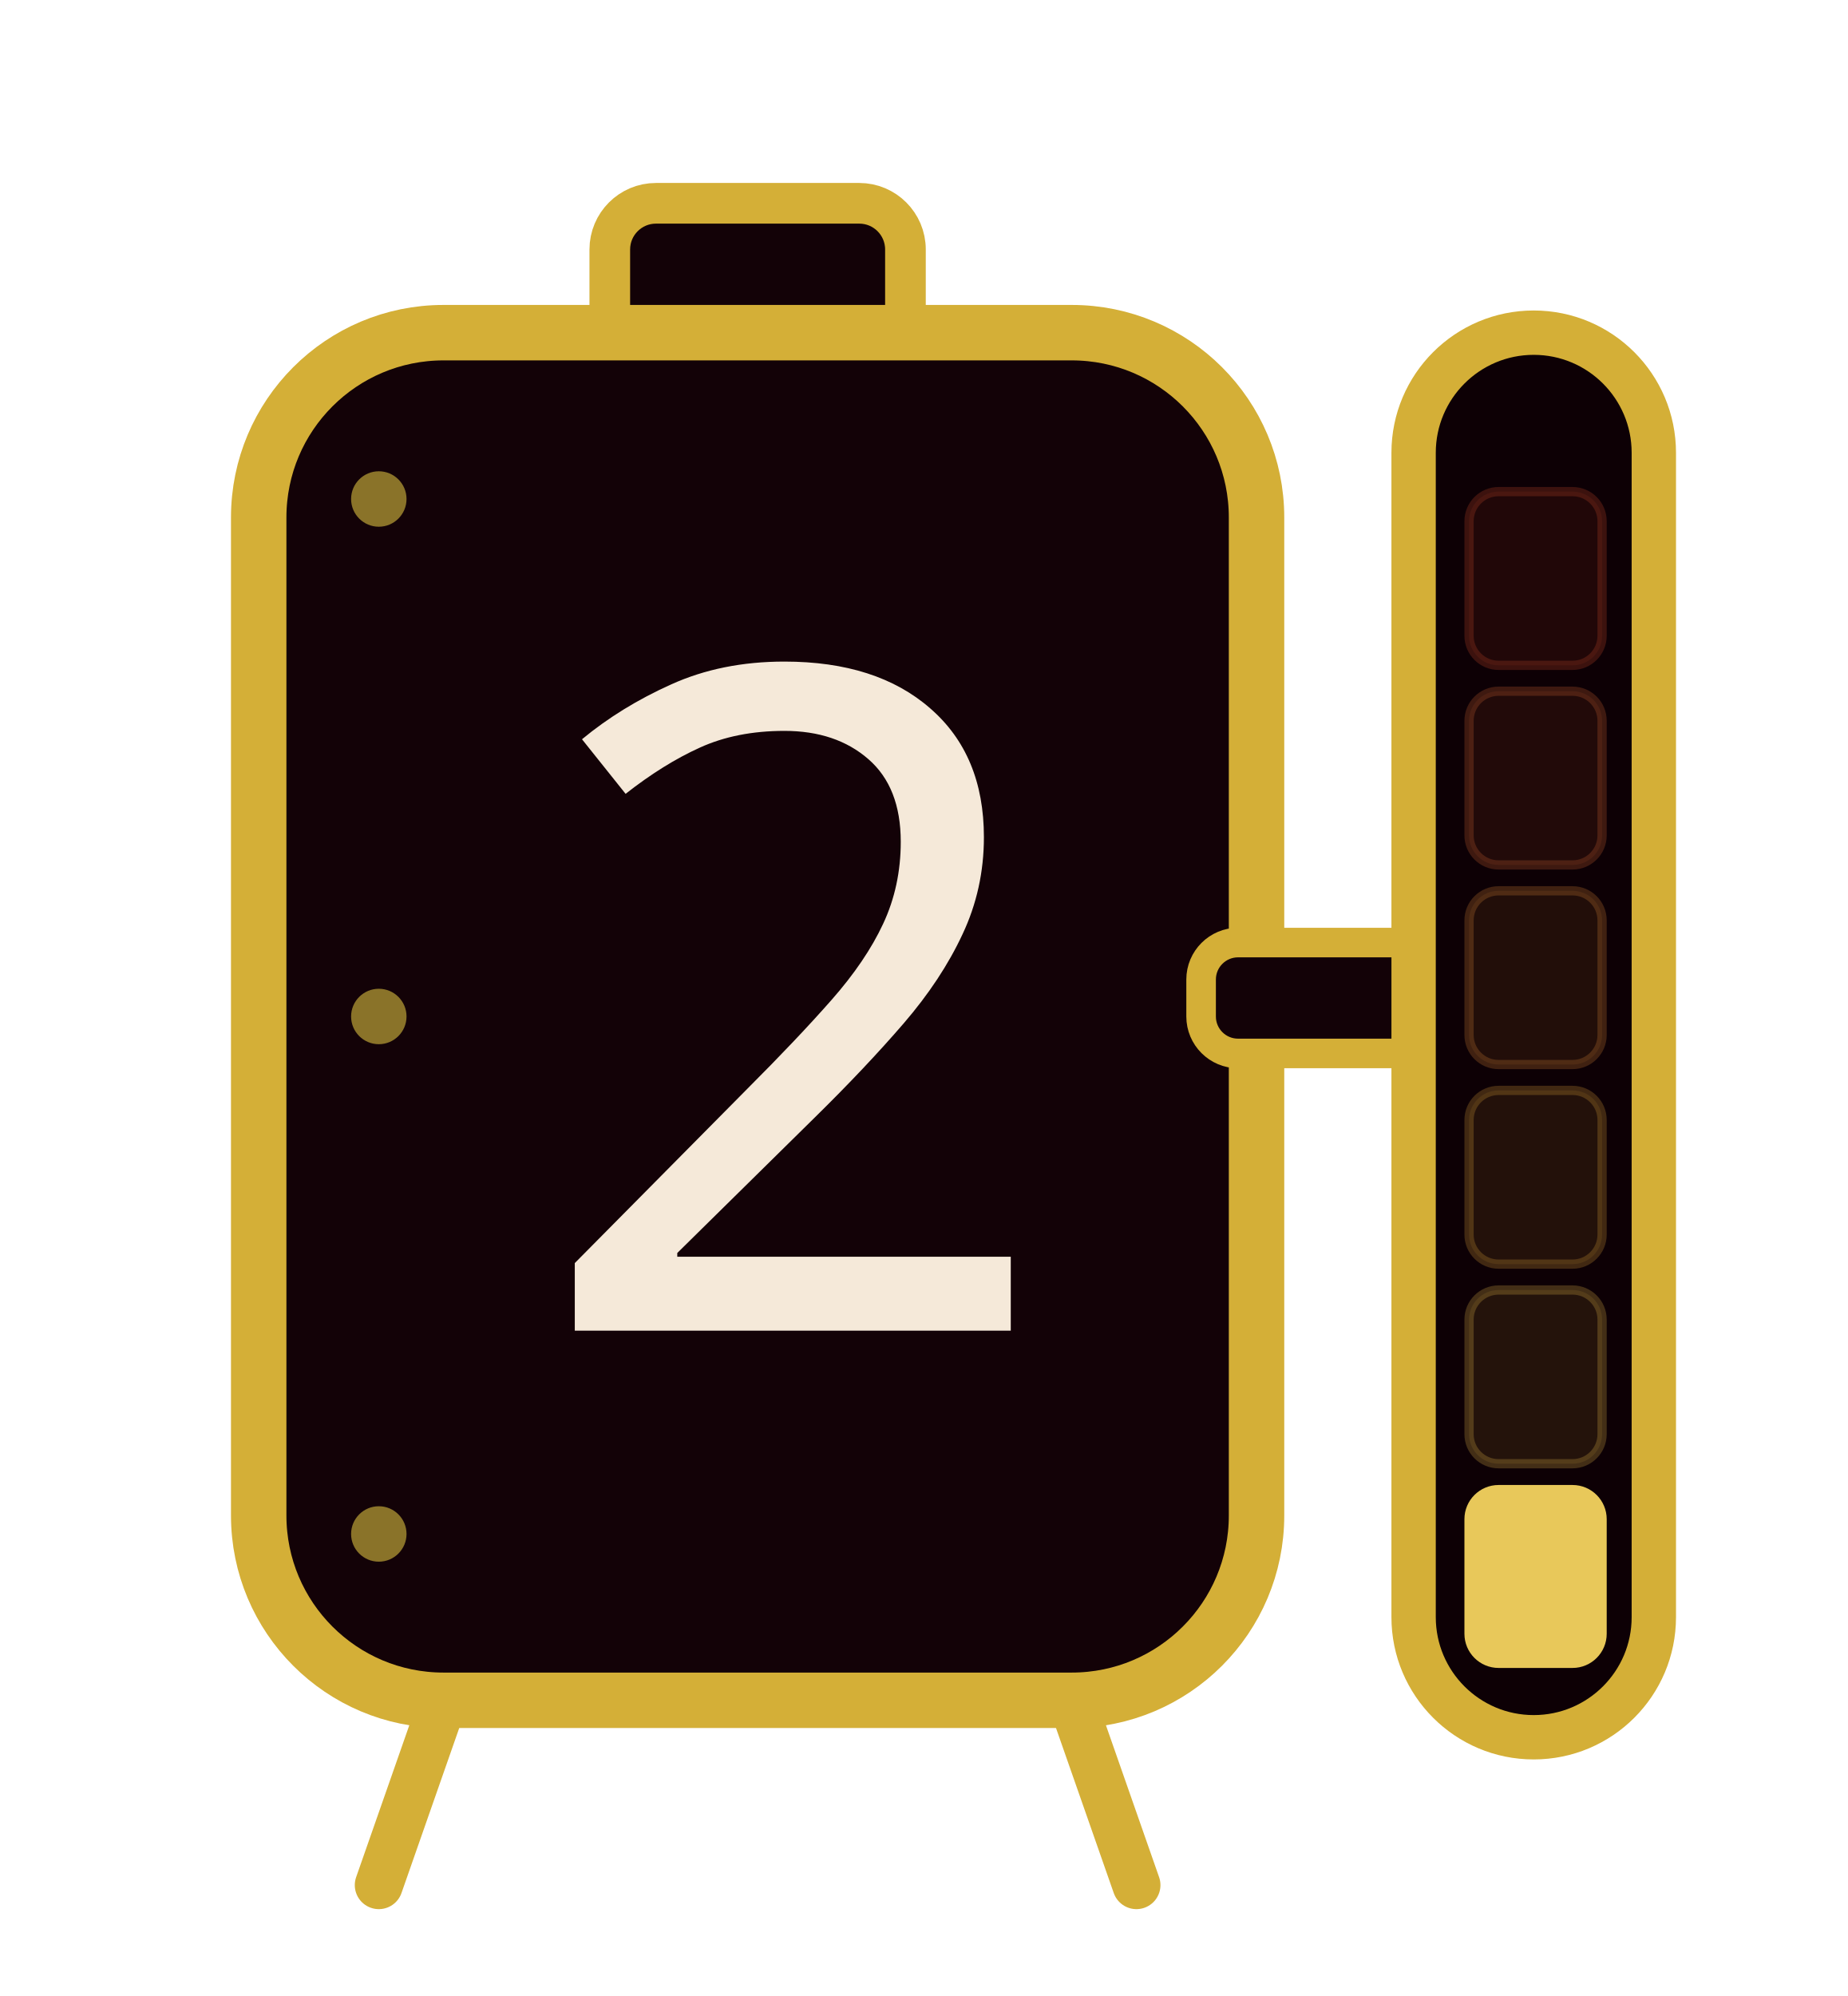
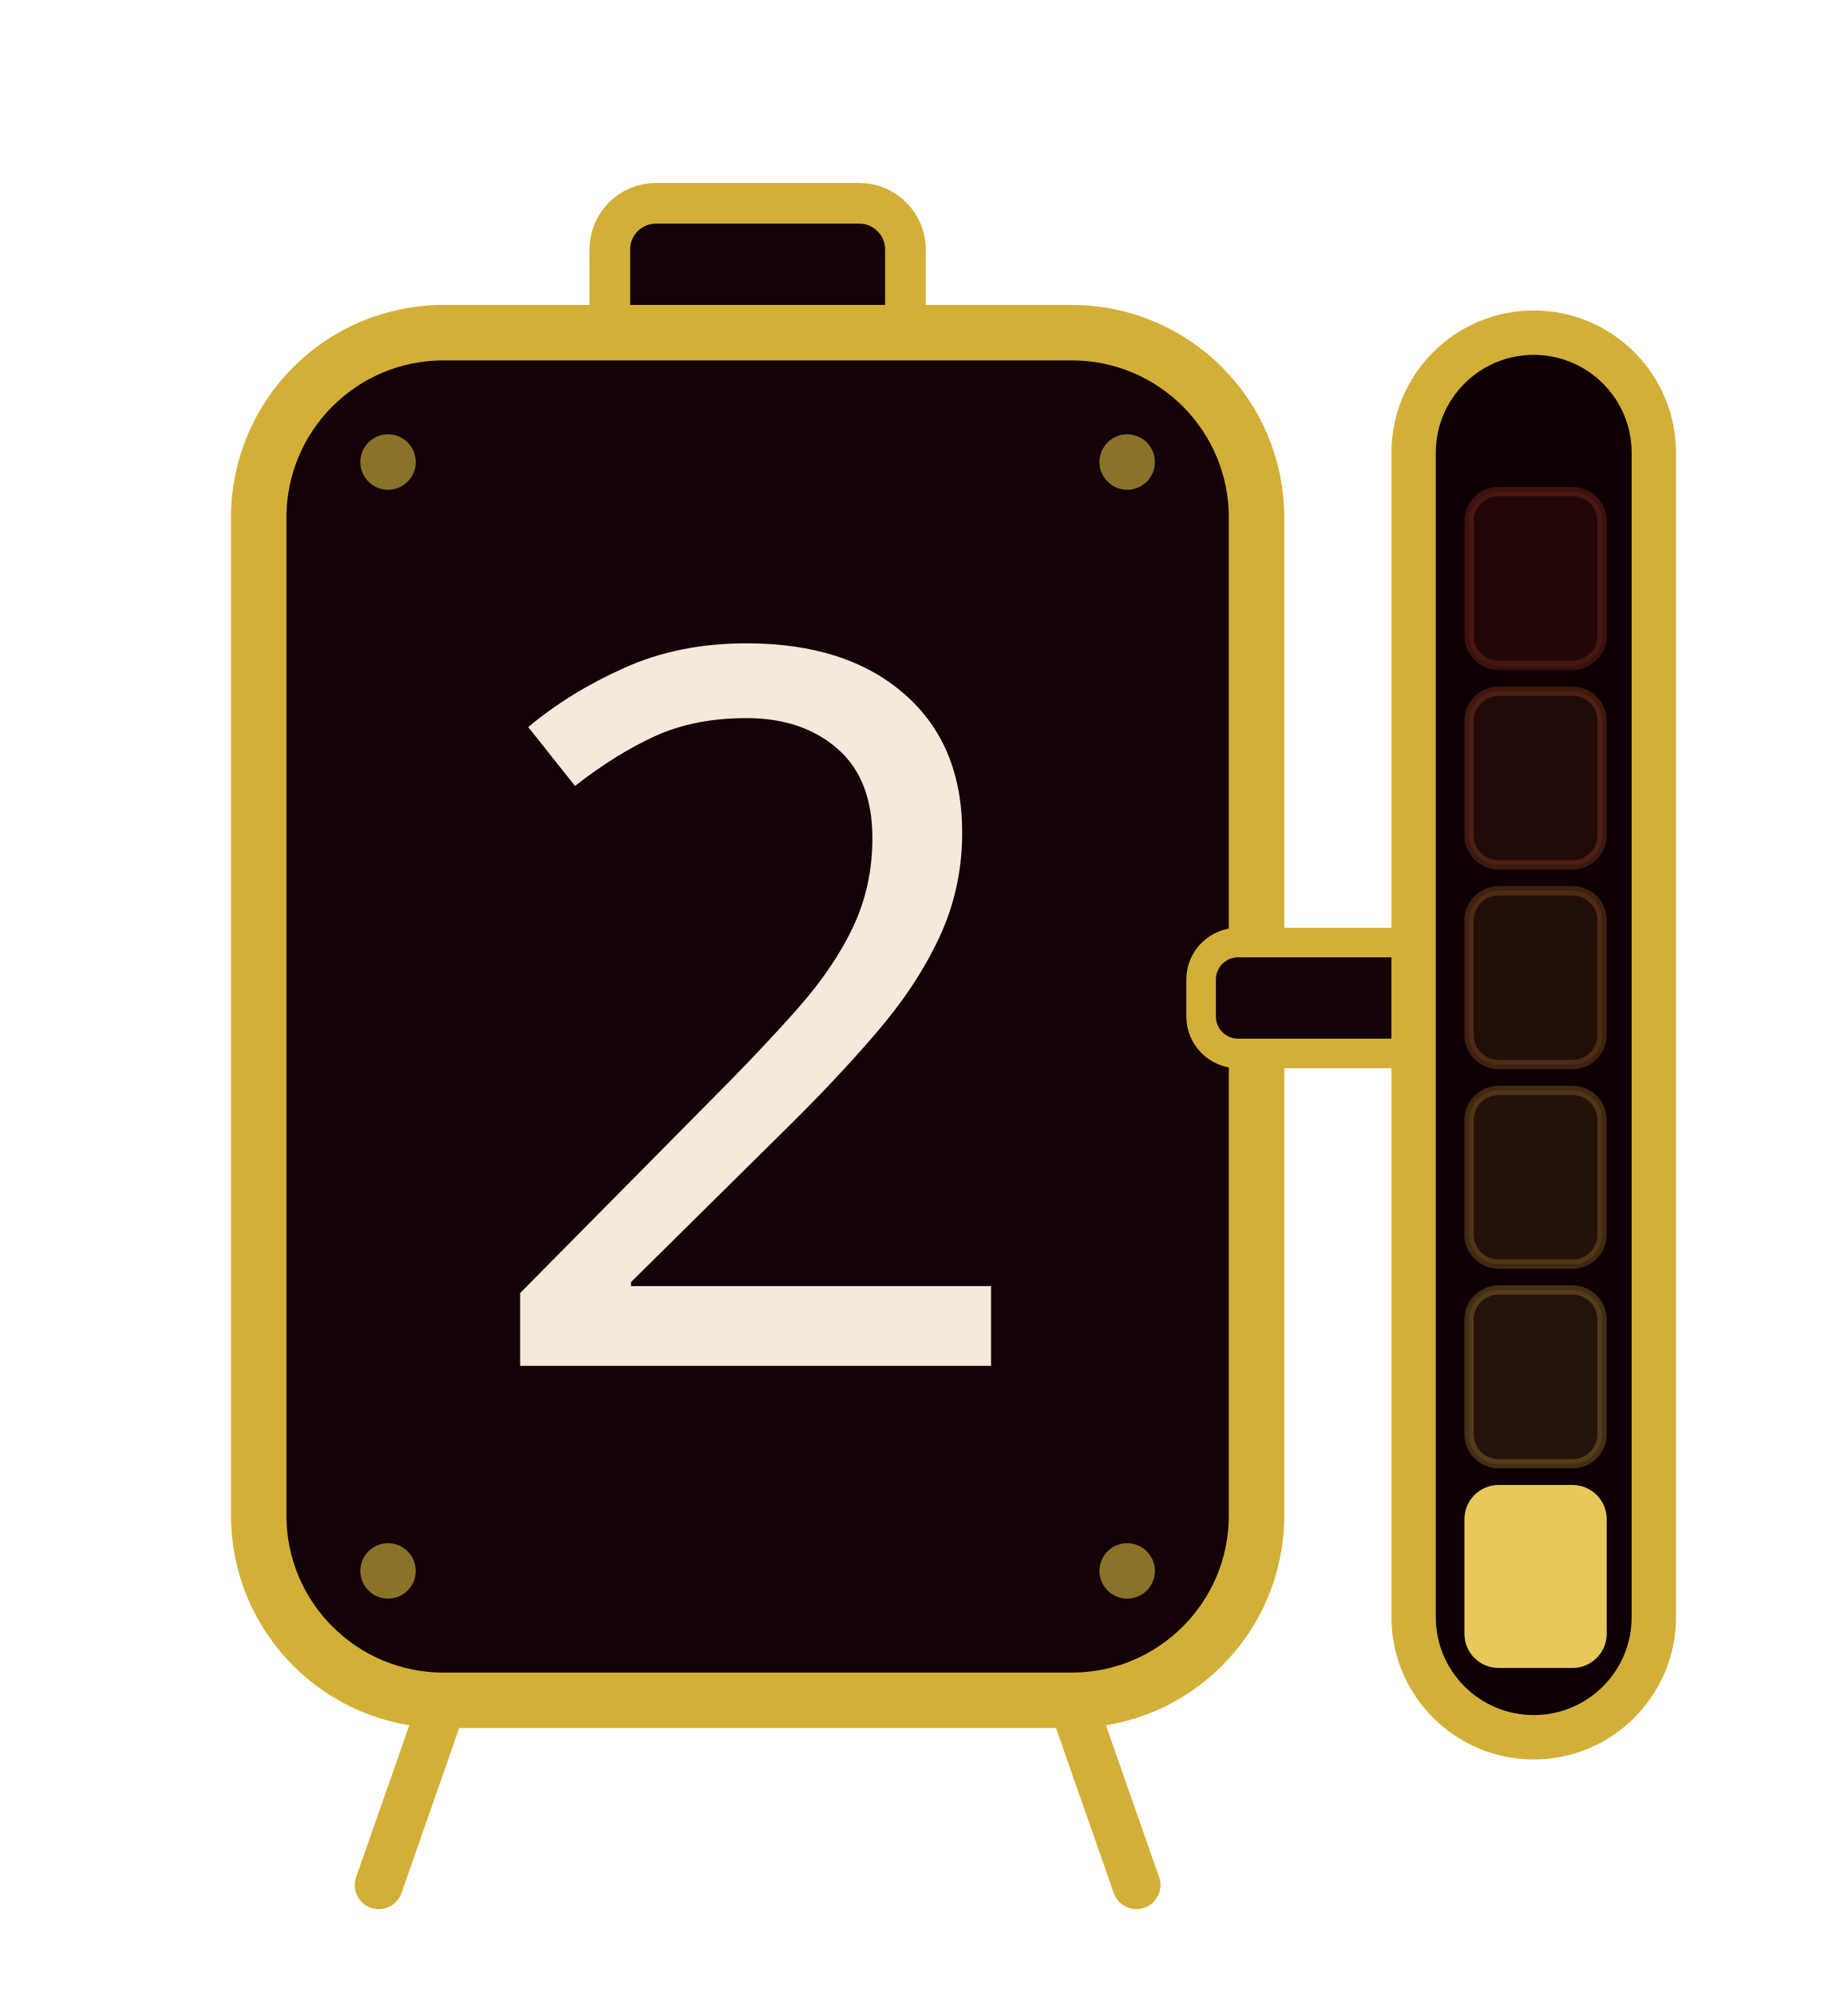
<svg xmlns="http://www.w3.org/2000/svg" viewBox="0 0 100 108" width="200" height="216">
-   <defs />
  <rect x="33" y="11" width="16" height="8" rx="2.5" fill="#130207" stroke="#d4af37" stroke-width="2.2" />
  <path d="M24 92 l-3.5 10 M58 92 l3.5 10" stroke="#d4af37" stroke-width="2.6" stroke-linecap="round" />
  <rect x="14" y="18" width="54" height="74" rx="10" fill="#130207" stroke="#d4af37" stroke-width="3" />
-   <circle cx="20.5" cy="27" r="1.5" fill="#8a7329" />
-   <circle cx="20.5" cy="55" r="1.5" fill="#8a7329" />
-   <circle cx="20.5" cy="83" r="1.5" fill="#8a7329" />
-   <text x="43" y="72" text-anchor="middle" font-family="'Bebas Neue', Impact, sans-serif" font-size="50" fill="#f5e9d9">2</text>
+   <circle cx="21" cy="25" r="1.5" fill="#8a7329" />
+   <circle cx="61" cy="25" r="1.5" fill="#8a7329" />
+   <circle cx="21" cy="85" r="1.5" fill="#8a7329" />
+   <circle cx="61" cy="85" r="1.5" fill="#8a7329" />
+   <text x="41" y="73.9" text-anchor="middle" font-family="'Bebas Neue', Impact, sans-serif" font-size="54" fill="#f5e9d9">2</text>
  <rect x="65" y="51" width="14" height="6" rx="2" fill="#130207" stroke="#d4af37" stroke-width="1.6" />
  <rect x="76.5" y="18" width="13" height="76" rx="6.5" fill="#0d0005" stroke="#d4af37" stroke-width="2.4" />
  <rect x="79.5" y="80.6" width="7.2" height="9.4" rx="1.6" fill="#e8c85a" fill-opacity="1" stroke="#e8c85a" stroke-opacity="1" stroke-width="0.5" />
  <rect x="79.5" y="69.8" width="7.2" height="9.4" rx="1.6" fill="#dcb246" fill-opacity="0.11" stroke="#dcb246" stroke-opacity="0.26" stroke-width="0.5" />
  <rect x="79.5" y="59.0" width="7.2" height="9.4" rx="1.6" fill="#d49a37" fill-opacity="0.11" stroke="#d49a37" stroke-opacity="0.26" stroke-width="0.5" />
  <rect x="79.5" y="48.2" width="7.2" height="9.4" rx="1.6" fill="#cf7f33" fill-opacity="0.11" stroke="#cf7f33" stroke-opacity="0.26" stroke-width="0.5" />
  <rect x="79.5" y="37.4" width="7.2" height="9.4" rx="1.6" fill="#c8632e" fill-opacity="0.11" stroke="#c8632e" stroke-opacity="0.26" stroke-width="0.5" />
  <rect x="79.5" y="26.6" width="7.2" height="9.4" rx="1.6" fill="#c0472a" fill-opacity="0.11" stroke="#c0472a" stroke-opacity="0.26" stroke-width="0.5" />
</svg>
